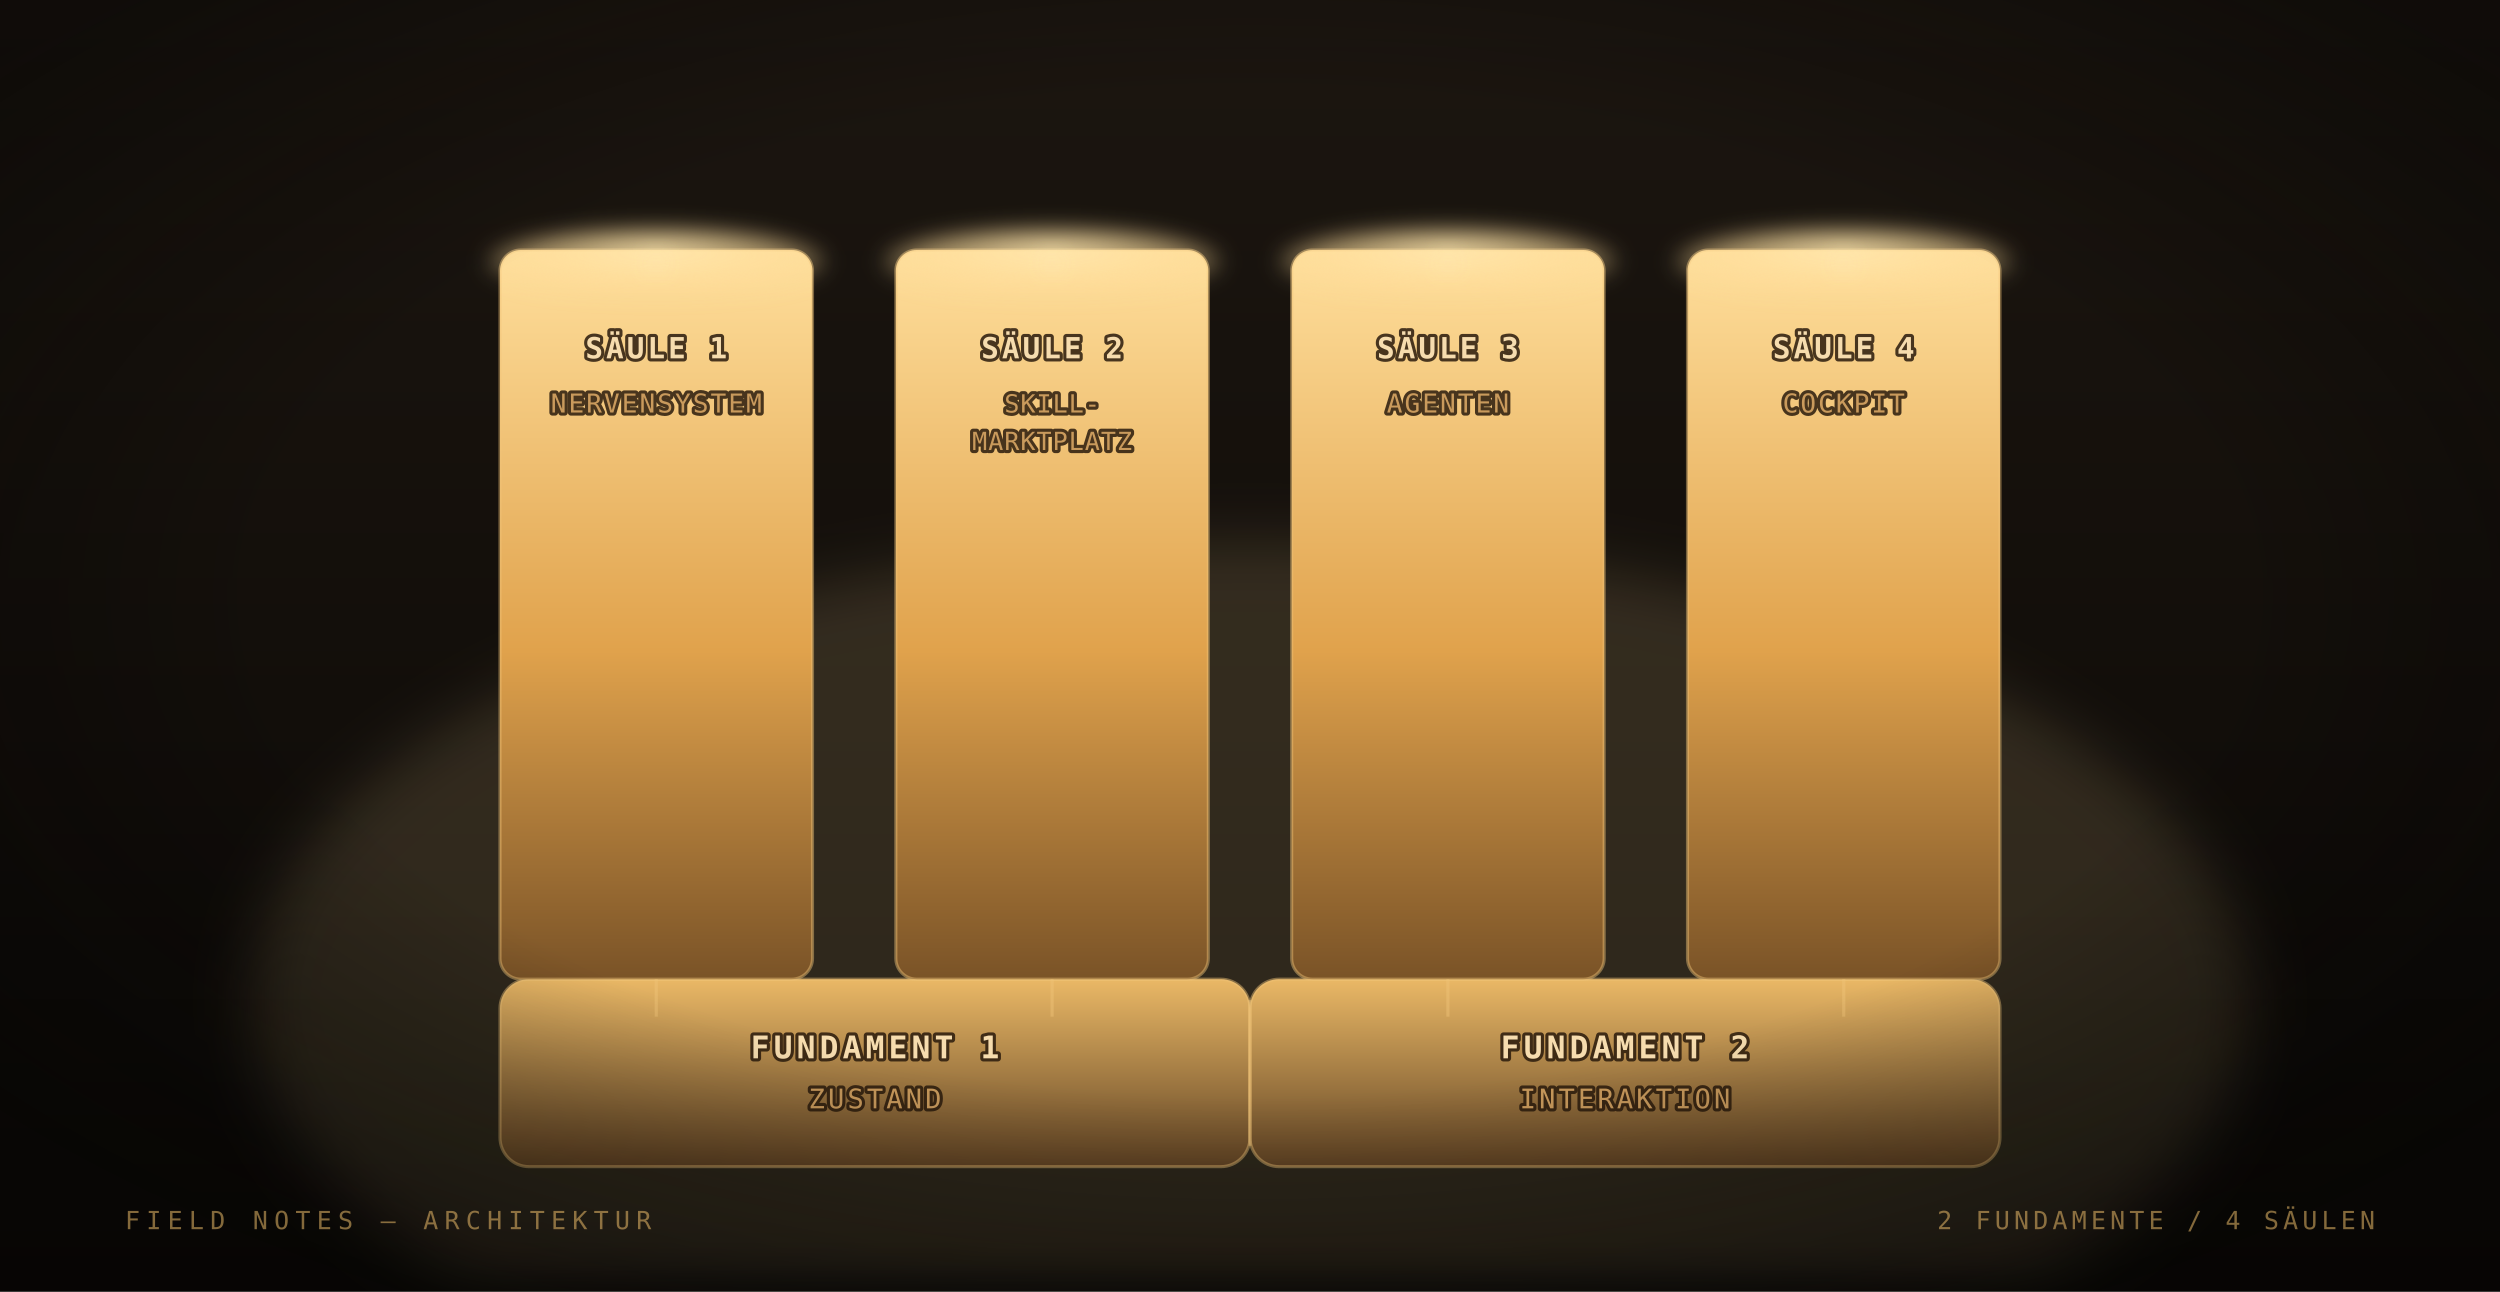
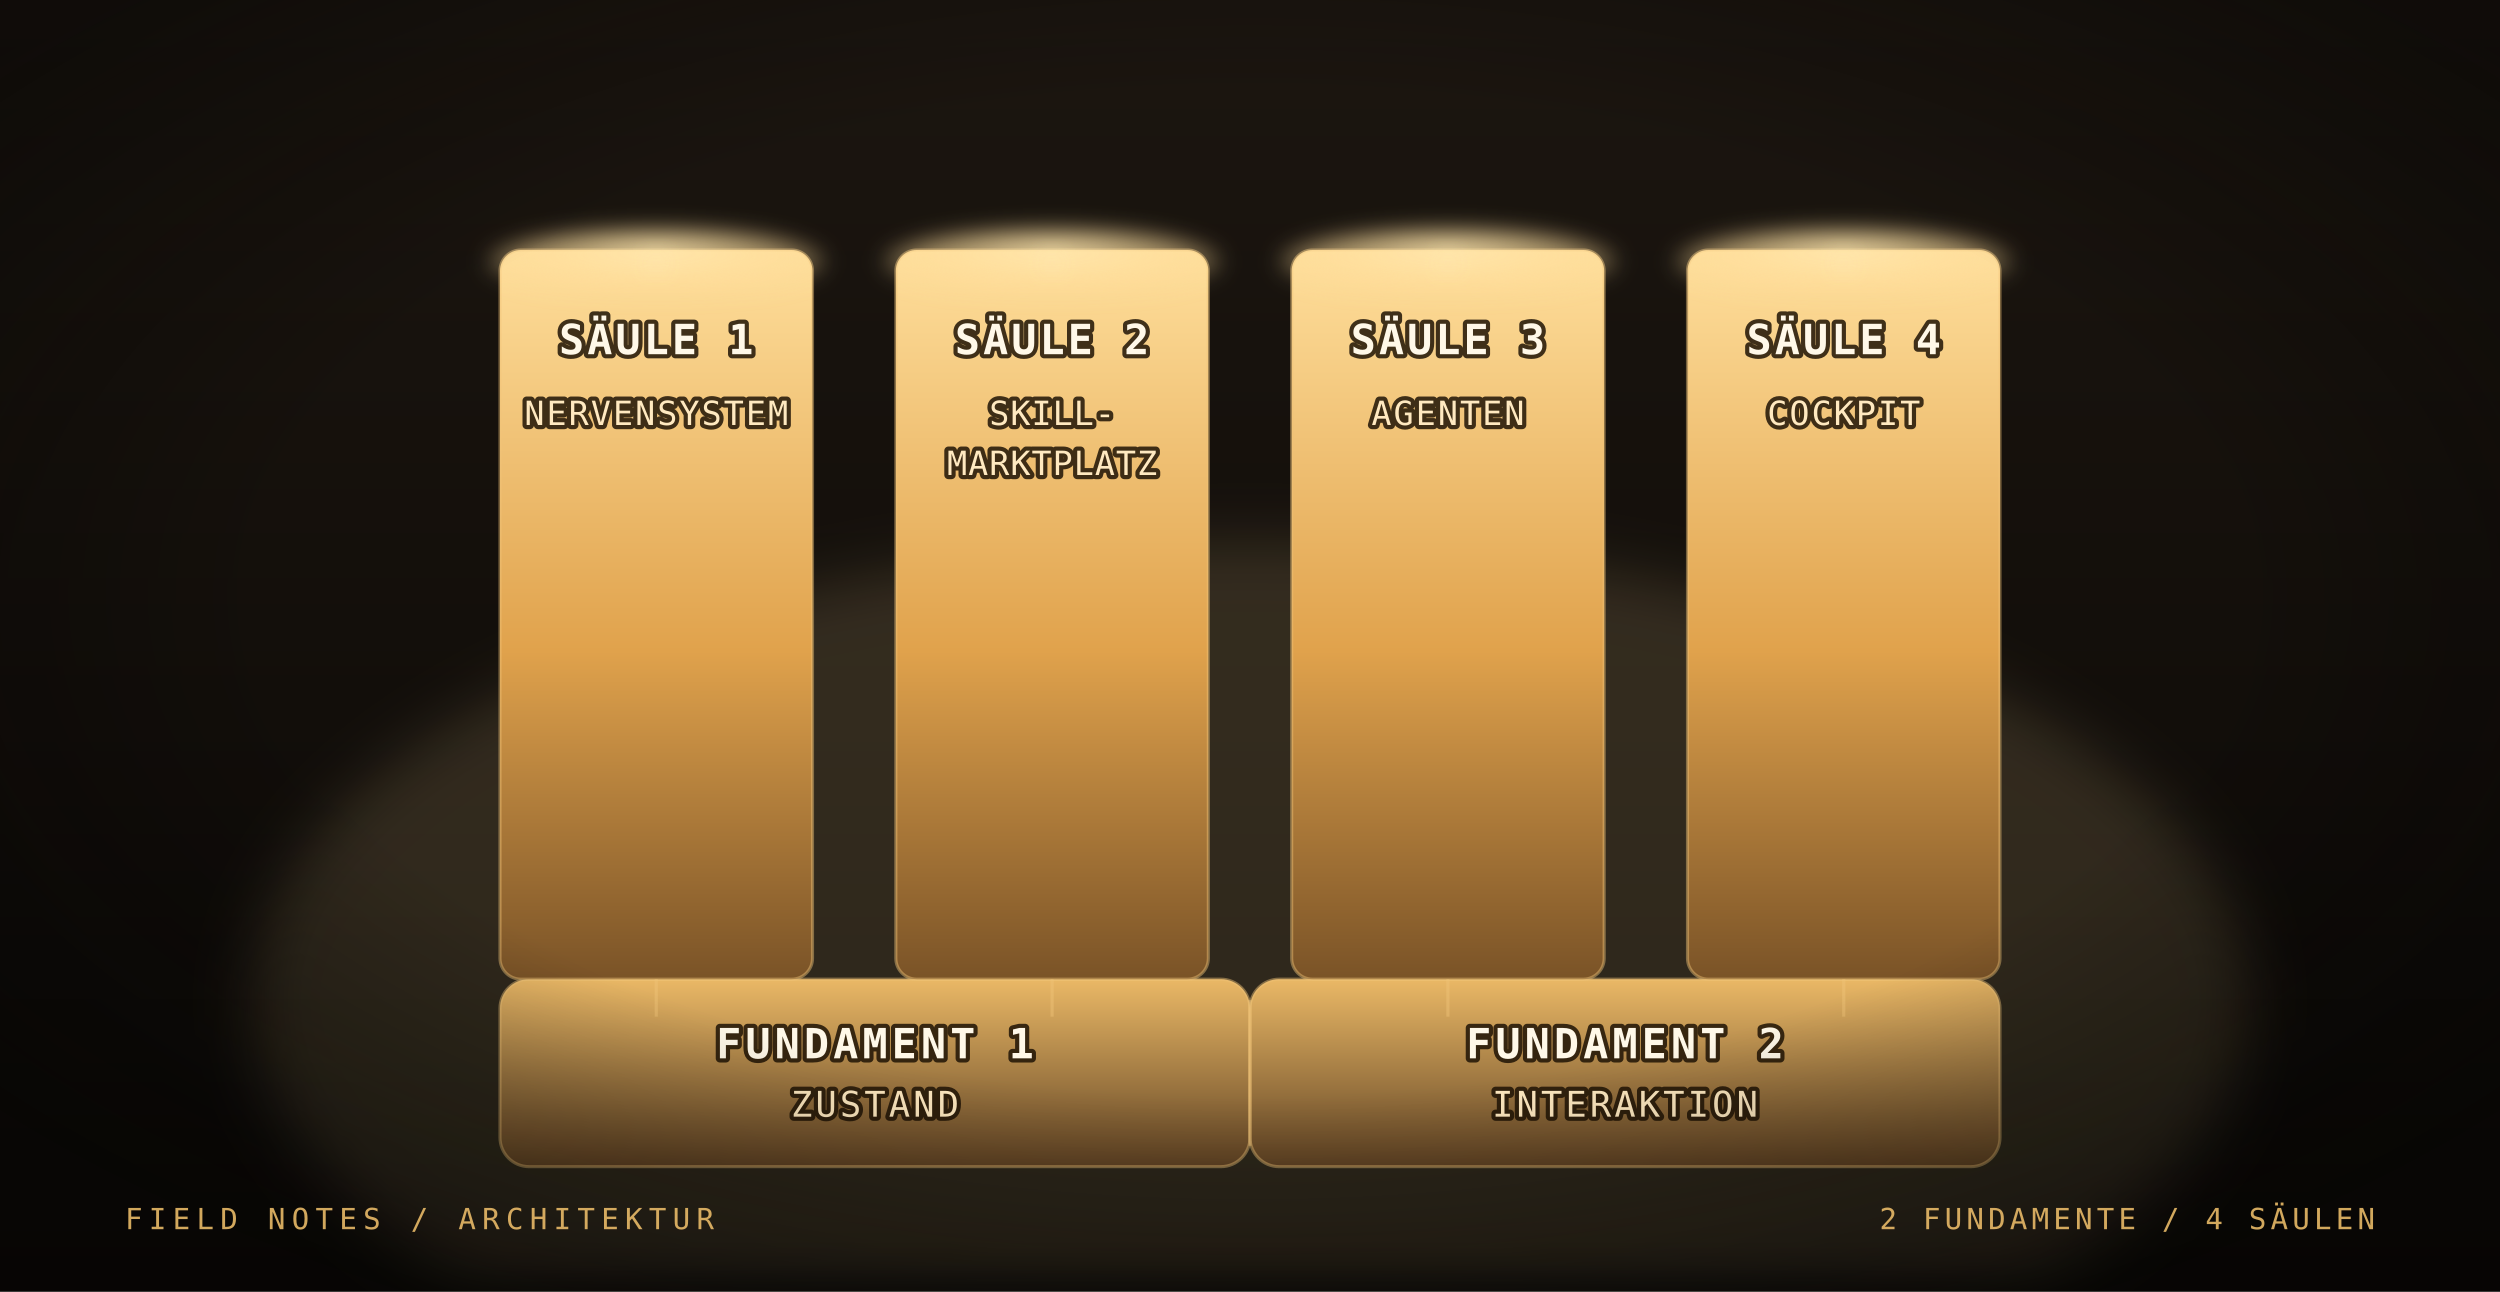
<svg xmlns="http://www.w3.org/2000/svg" viewBox="0 0 1200 620" width="1200" height="620" role="img" aria-label="Diagramm: zwei Fundamente, Zustand und Interaktion, tragen vier Agenten-Säulen: Nervensystem, Skill-Marktplatz, Agenten, Cockpit">
  <defs>
    <linearGradient id="bg" x1="0" y1="0" x2="0" y2="1">
      <stop offset="0%" stop-color="#1c1610" />
      <stop offset="55%" stop-color="#120e0a" />
      <stop offset="100%" stop-color="#090705" />
    </linearGradient>
    <linearGradient id="pillar" x1="0" y1="0" x2="0" y2="1">
      <stop offset="0%" stop-color="#ffdf9c" />
      <stop offset="55%" stop-color="#e0a24c" />
      <stop offset="100%" stop-color="#7a5327" />
    </linearGradient>
    <linearGradient id="found" x1="0" y1="0" x2="0" y2="1">
      <stop offset="0%" stop-color="#eab866" />
      <stop offset="100%" stop-color="#5f4223" />
    </linearGradient>
    <radialGradient id="cap" cx="50%" cy="35%" r="65%">
      <stop offset="0%" stop-color="#ffe7b0" stop-opacity="0.95" />
      <stop offset="60%" stop-color="#ffdf9c" stop-opacity="0.55" />
      <stop offset="100%" stop-color="#ffdf9c" stop-opacity="0" />
    </radialGradient>
    <filter id="soft" x="-80%" y="-80%" width="260%" height="260%">
      <feGaussianBlur stdDeviation="14" />
    </filter>
    <filter id="glow" x="-140%" y="-140%" width="380%" height="380%">
      <feGaussianBlur stdDeviation="5" />
    </filter>
  </defs>
  <rect width="1200" height="620" fill="url(#bg)" />
  <ellipse cx="600.0" cy="480" rx="480" ry="220" fill="#ffdf9c" opacity="0.14" filter="url(#soft)" />
  <rect x="240.0" y="470" width="360.0" height="90" rx="14" fill="url(#found)" stroke="#f0c479" stroke-opacity="0.45" stroke-width="1.5" />
-   <text x="420.0" y="508" text-anchor="middle" font-family="ui-monospace,SFMono-Regular,Menlo,Consolas,monospace" paint-order="stroke fill" stroke="#2a1a0c" stroke-opacity="0.85" stroke-width="3" stroke-linejoin="round" font-size="15" letter-spacing="2" fill="#f6dcae" font-weight="600">FUNDAMENT 1</text>
-   <text x="420.0" y="532" text-anchor="middle" font-family="ui-monospace,SFMono-Regular,Menlo,Consolas,monospace" paint-order="stroke fill" stroke="#2a1a0c" stroke-opacity="0.85" stroke-width="3" stroke-linejoin="round" font-size="13" letter-spacing="1.5" fill="#c99a5c">ZUSTAND</text>
+   <text x="420.0" y="508" text-anchor="middle" font-family="ui-monospace,SFMono-Regular,Menlo,Consolas,monospace" paint-order="stroke fill" stroke="#1f1305" stroke-opacity="0.85" stroke-width="4" stroke-linejoin="round" font-size="20" letter-spacing="2" fill="#fff8e8" font-weight="600">FUNDAMENT 1</text>
+   <text x="420.0" y="536" text-anchor="middle" font-family="ui-monospace,SFMono-Regular,Menlo,Consolas,monospace" paint-order="stroke fill" stroke="#1f1305" stroke-opacity="0.85" stroke-width="4" stroke-linejoin="round" font-size="17" letter-spacing="1.5" fill="#ffe9c0">ZUSTAND</text>
  <rect x="600.0" y="470" width="360.0" height="90" rx="14" fill="url(#found)" stroke="#f0c479" stroke-opacity="0.45" stroke-width="1.5" />
-   <text x="780.0" y="508" text-anchor="middle" font-family="ui-monospace,SFMono-Regular,Menlo,Consolas,monospace" paint-order="stroke fill" stroke="#2a1a0c" stroke-opacity="0.85" stroke-width="3" stroke-linejoin="round" font-size="15" letter-spacing="2" fill="#f6dcae" font-weight="600">FUNDAMENT 2</text>
-   <text x="780.0" y="532" text-anchor="middle" font-family="ui-monospace,SFMono-Regular,Menlo,Consolas,monospace" paint-order="stroke fill" stroke="#2a1a0c" stroke-opacity="0.85" stroke-width="3" stroke-linejoin="round" font-size="13" letter-spacing="1.5" fill="#c99a5c">INTERAKTION</text>
+   <text x="780.0" y="508" text-anchor="middle" font-family="ui-monospace,SFMono-Regular,Menlo,Consolas,monospace" paint-order="stroke fill" stroke="#1f1305" stroke-opacity="0.85" stroke-width="4" stroke-linejoin="round" font-size="20" letter-spacing="2" fill="#fff8e8" font-weight="600">FUNDAMENT 2</text>
+   <text x="780.0" y="536" text-anchor="middle" font-family="ui-monospace,SFMono-Regular,Menlo,Consolas,monospace" paint-order="stroke fill" stroke="#1f1305" stroke-opacity="0.85" stroke-width="4" stroke-linejoin="round" font-size="17" letter-spacing="1.5" fill="#ffe9c0">INTERAKTION</text>
  <line x1="600.0" y1="480" x2="600.0" y2="550" stroke="#f0c479" stroke-opacity="0.45" stroke-width="1.5" />
  <rect x="240.0" y="120" width="150" height="350" rx="10" fill="url(#pillar)" stroke="#f0c479" stroke-opacity="0.45" stroke-width="1.5" />
  <ellipse cx="315.0" cy="126" rx="81.0" ry="16" fill="url(#cap)" filter="url(#glow)" />
  <circle cx="315.0" cy="126" r="3" fill="#ffe7b0" filter="url(#glow)" />
-   <text x="315.0" y="172" text-anchor="middle" font-family="ui-monospace,SFMono-Regular,Menlo,Consolas,monospace" paint-order="stroke fill" stroke="#2a1a0c" stroke-opacity="0.85" stroke-width="3" stroke-linejoin="round" font-size="14" letter-spacing="1.5" fill="#f6dcae" font-weight="600">SÄULE 1</text>
-   <text x="315.0" y="198" text-anchor="middle" font-family="ui-monospace,SFMono-Regular,Menlo,Consolas,monospace" paint-order="stroke fill" stroke="#2a1a0c" stroke-opacity="0.85" stroke-width="3" stroke-linejoin="round" font-size="12.5" letter-spacing="1" fill="#c99a5c">NERVENSYSTEM</text>
+   <text x="315.0" y="170" text-anchor="middle" font-family="ui-monospace,SFMono-Regular,Menlo,Consolas,monospace" paint-order="stroke fill" stroke="#1f1305" stroke-opacity="0.85" stroke-width="4" stroke-linejoin="round" font-size="20" letter-spacing="1.5" fill="#fff8e8" font-weight="600">SÄULE 1</text>
+   <text x="315.0" y="204" text-anchor="middle" font-family="ui-monospace,SFMono-Regular,Menlo,Consolas,monospace" paint-order="stroke fill" stroke="#1f1305" stroke-opacity="0.85" stroke-width="4" stroke-linejoin="round" font-size="16" letter-spacing="1" fill="#ffe9c0">NERVENSYSTEM</text>
  <line x1="315.0" y1="470" x2="315.0" y2="488" stroke="#f0c479" stroke-opacity="0.45" stroke-width="1.5" />
  <rect x="430.0" y="120" width="150" height="350" rx="10" fill="url(#pillar)" stroke="#f0c479" stroke-opacity="0.45" stroke-width="1.5" />
  <ellipse cx="505.0" cy="126" rx="81.0" ry="16" fill="url(#cap)" filter="url(#glow)" />
  <circle cx="505.0" cy="126" r="3" fill="#ffe7b0" filter="url(#glow)" />
-   <text x="505.0" y="172" text-anchor="middle" font-family="ui-monospace,SFMono-Regular,Menlo,Consolas,monospace" paint-order="stroke fill" stroke="#2a1a0c" stroke-opacity="0.85" stroke-width="3" stroke-linejoin="round" font-size="14" letter-spacing="1.5" fill="#f6dcae" font-weight="600">SÄULE 2</text>
-   <text x="505.0" y="198" text-anchor="middle" font-family="ui-monospace,SFMono-Regular,Menlo,Consolas,monospace" paint-order="stroke fill" stroke="#2a1a0c" stroke-opacity="0.85" stroke-width="3" stroke-linejoin="round" font-size="12" letter-spacing="0.5" fill="#c99a5c">SKILL-</text>
-   <text x="505.0" y="216" text-anchor="middle" font-family="ui-monospace,SFMono-Regular,Menlo,Consolas,monospace" paint-order="stroke fill" stroke="#2a1a0c" stroke-opacity="0.85" stroke-width="3" stroke-linejoin="round" font-size="12" letter-spacing="0.5" fill="#c99a5c">MARKTPLATZ</text>
+   <text x="505.0" y="170" text-anchor="middle" font-family="ui-monospace,SFMono-Regular,Menlo,Consolas,monospace" paint-order="stroke fill" stroke="#1f1305" stroke-opacity="0.85" stroke-width="4" stroke-linejoin="round" font-size="20" letter-spacing="1.5" fill="#fff8e8" font-weight="600">SÄULE 2</text>
+   <text x="505.0" y="204" text-anchor="middle" font-family="ui-monospace,SFMono-Regular,Menlo,Consolas,monospace" paint-order="stroke fill" stroke="#1f1305" stroke-opacity="0.85" stroke-width="4" stroke-linejoin="round" font-size="16" letter-spacing="0.5" fill="#ffe9c0">SKILL-</text>
+   <text x="505.0" y="228" text-anchor="middle" font-family="ui-monospace,SFMono-Regular,Menlo,Consolas,monospace" paint-order="stroke fill" stroke="#1f1305" stroke-opacity="0.85" stroke-width="4" stroke-linejoin="round" font-size="16" letter-spacing="0.5" fill="#ffe9c0">MARKTPLATZ</text>
  <line x1="505.0" y1="470" x2="505.0" y2="488" stroke="#f0c479" stroke-opacity="0.45" stroke-width="1.5" />
  <rect x="620.0" y="120" width="150" height="350" rx="10" fill="url(#pillar)" stroke="#f0c479" stroke-opacity="0.45" stroke-width="1.5" />
  <ellipse cx="695.0" cy="126" rx="81.0" ry="16" fill="url(#cap)" filter="url(#glow)" />
  <circle cx="695.0" cy="126" r="3" fill="#ffe7b0" filter="url(#glow)" />
-   <text x="695.0" y="172" text-anchor="middle" font-family="ui-monospace,SFMono-Regular,Menlo,Consolas,monospace" paint-order="stroke fill" stroke="#2a1a0c" stroke-opacity="0.85" stroke-width="3" stroke-linejoin="round" font-size="14" letter-spacing="1.5" fill="#f6dcae" font-weight="600">SÄULE 3</text>
-   <text x="695.0" y="198" text-anchor="middle" font-family="ui-monospace,SFMono-Regular,Menlo,Consolas,monospace" paint-order="stroke fill" stroke="#2a1a0c" stroke-opacity="0.85" stroke-width="3" stroke-linejoin="round" font-size="12.5" letter-spacing="1" fill="#c99a5c">AGENTEN</text>
+   <text x="695.0" y="170" text-anchor="middle" font-family="ui-monospace,SFMono-Regular,Menlo,Consolas,monospace" paint-order="stroke fill" stroke="#1f1305" stroke-opacity="0.85" stroke-width="4" stroke-linejoin="round" font-size="20" letter-spacing="1.5" fill="#fff8e8" font-weight="600">SÄULE 3</text>
+   <text x="695.0" y="204" text-anchor="middle" font-family="ui-monospace,SFMono-Regular,Menlo,Consolas,monospace" paint-order="stroke fill" stroke="#1f1305" stroke-opacity="0.85" stroke-width="4" stroke-linejoin="round" font-size="16" letter-spacing="1" fill="#ffe9c0">AGENTEN</text>
  <line x1="695.0" y1="470" x2="695.0" y2="488" stroke="#f0c479" stroke-opacity="0.45" stroke-width="1.5" />
  <rect x="810.0" y="120" width="150" height="350" rx="10" fill="url(#pillar)" stroke="#f0c479" stroke-opacity="0.45" stroke-width="1.5" />
  <ellipse cx="885.0" cy="126" rx="81.0" ry="16" fill="url(#cap)" filter="url(#glow)" />
  <circle cx="885.0" cy="126" r="3" fill="#ffe7b0" filter="url(#glow)" />
-   <text x="885.0" y="172" text-anchor="middle" font-family="ui-monospace,SFMono-Regular,Menlo,Consolas,monospace" paint-order="stroke fill" stroke="#2a1a0c" stroke-opacity="0.85" stroke-width="3" stroke-linejoin="round" font-size="14" letter-spacing="1.5" fill="#f6dcae" font-weight="600">SÄULE 4</text>
-   <text x="885.0" y="198" text-anchor="middle" font-family="ui-monospace,SFMono-Regular,Menlo,Consolas,monospace" paint-order="stroke fill" stroke="#2a1a0c" stroke-opacity="0.85" stroke-width="3" stroke-linejoin="round" font-size="12.5" letter-spacing="1" fill="#c99a5c">COCKPIT</text>
+   <text x="885.0" y="170" text-anchor="middle" font-family="ui-monospace,SFMono-Regular,Menlo,Consolas,monospace" paint-order="stroke fill" stroke="#1f1305" stroke-opacity="0.85" stroke-width="4" stroke-linejoin="round" font-size="20" letter-spacing="1.5" fill="#fff8e8" font-weight="600">SÄULE 4</text>
+   <text x="885.0" y="204" text-anchor="middle" font-family="ui-monospace,SFMono-Regular,Menlo,Consolas,monospace" paint-order="stroke fill" stroke="#1f1305" stroke-opacity="0.85" stroke-width="4" stroke-linejoin="round" font-size="16" letter-spacing="1" fill="#ffe9c0">COCKPIT</text>
  <line x1="885.0" y1="470" x2="885.0" y2="488" stroke="#f0c479" stroke-opacity="0.45" stroke-width="1.5" />
  <radialGradient id="vig" cx="50%" cy="46%" r="65%">
    <stop offset="60%" stop-color="#000" stop-opacity="0" />
    <stop offset="100%" stop-color="#050403" stop-opacity="0.55" />
  </radialGradient>
  <rect width="1200" height="620" fill="url(#vig)" />
-   <text x="60" y="590" font-family="ui-monospace,SFMono-Regular,Menlo,Consolas,monospace" font-size="12" letter-spacing="3" fill="#e8b968" fill-opacity="0.55">FIELD NOTES — ARCHITEKTUR</text>
-   <text x="1140" y="590" text-anchor="end" font-family="ui-monospace,SFMono-Regular,Menlo,Consolas,monospace" font-size="12" letter-spacing="2" fill="#e8b968" fill-opacity="0.55">2 FUNDAMENTE / 4 SÄULEN</text>
+   <text x="60" y="590" font-family="ui-monospace,SFMono-Regular,Menlo,Consolas,monospace" font-size="14" letter-spacing="3" fill="#e8b968" fill-opacity="0.9">FIELD NOTES / ARCHITEKTUR</text>
+   <text x="1140" y="590" text-anchor="end" font-family="ui-monospace,SFMono-Regular,Menlo,Consolas,monospace" font-size="14" letter-spacing="2" fill="#e8b968" fill-opacity="0.9">2 FUNDAMENTE / 4 SÄULEN</text>
</svg>
